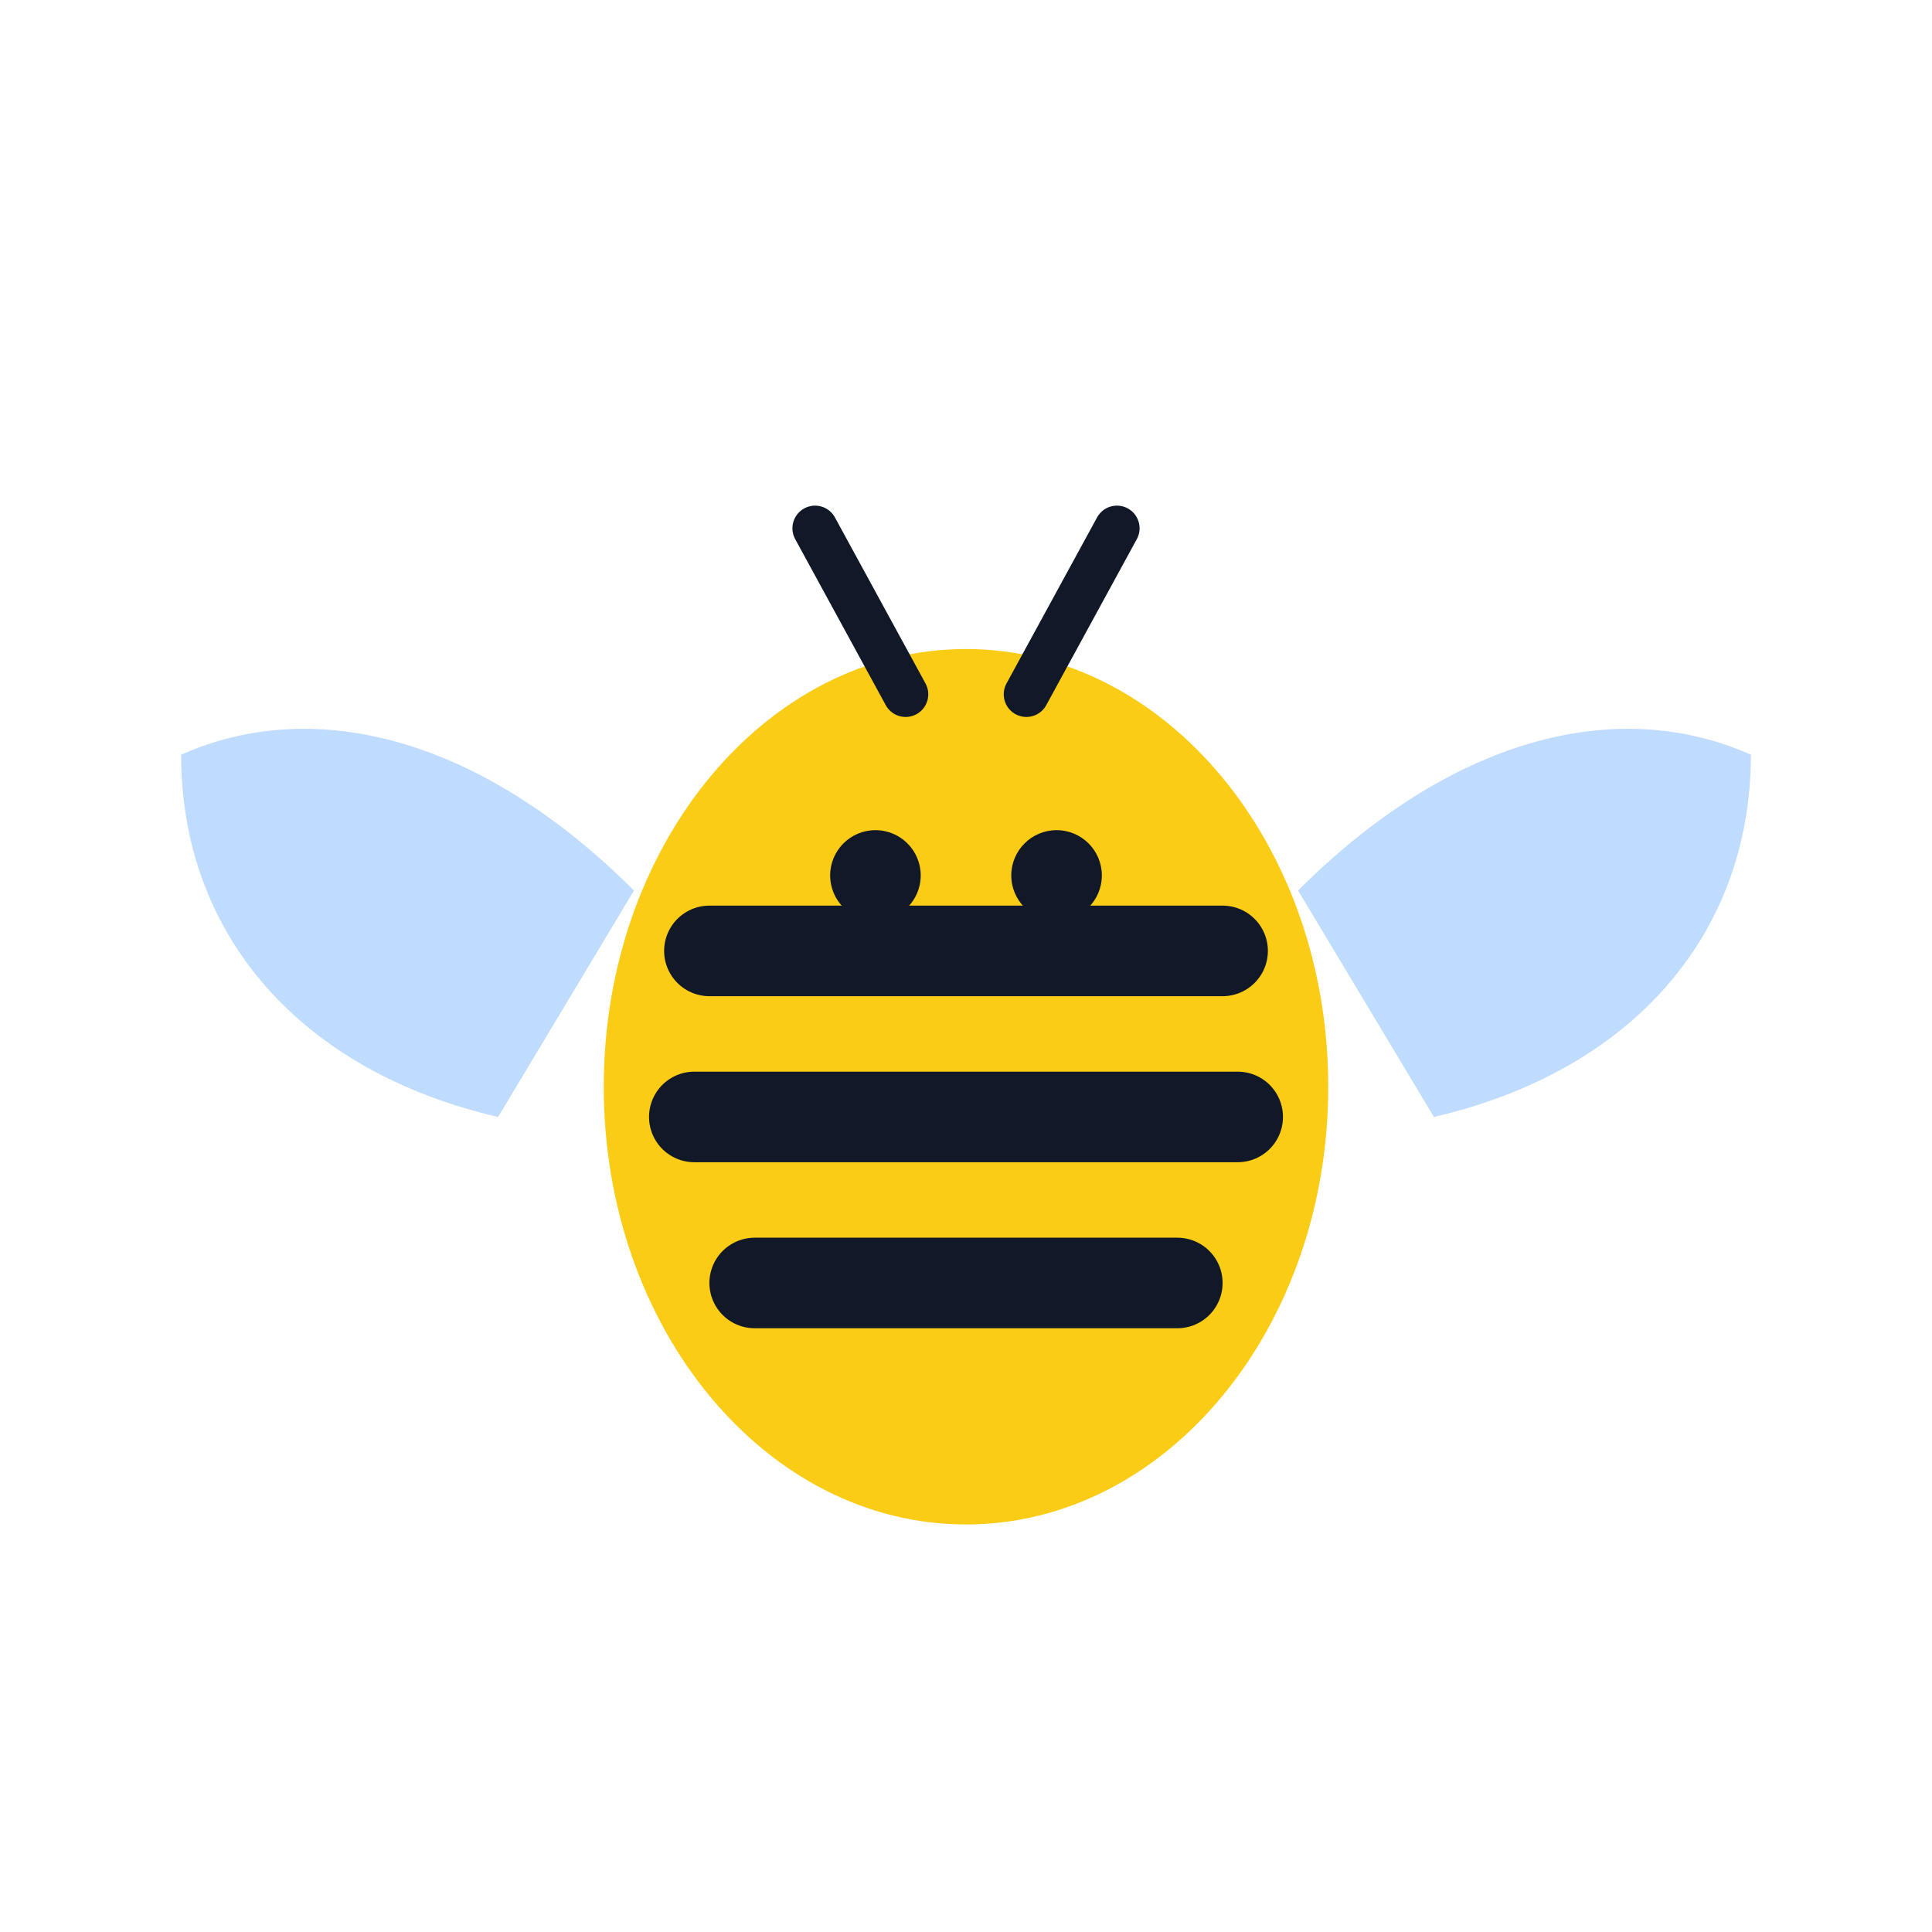
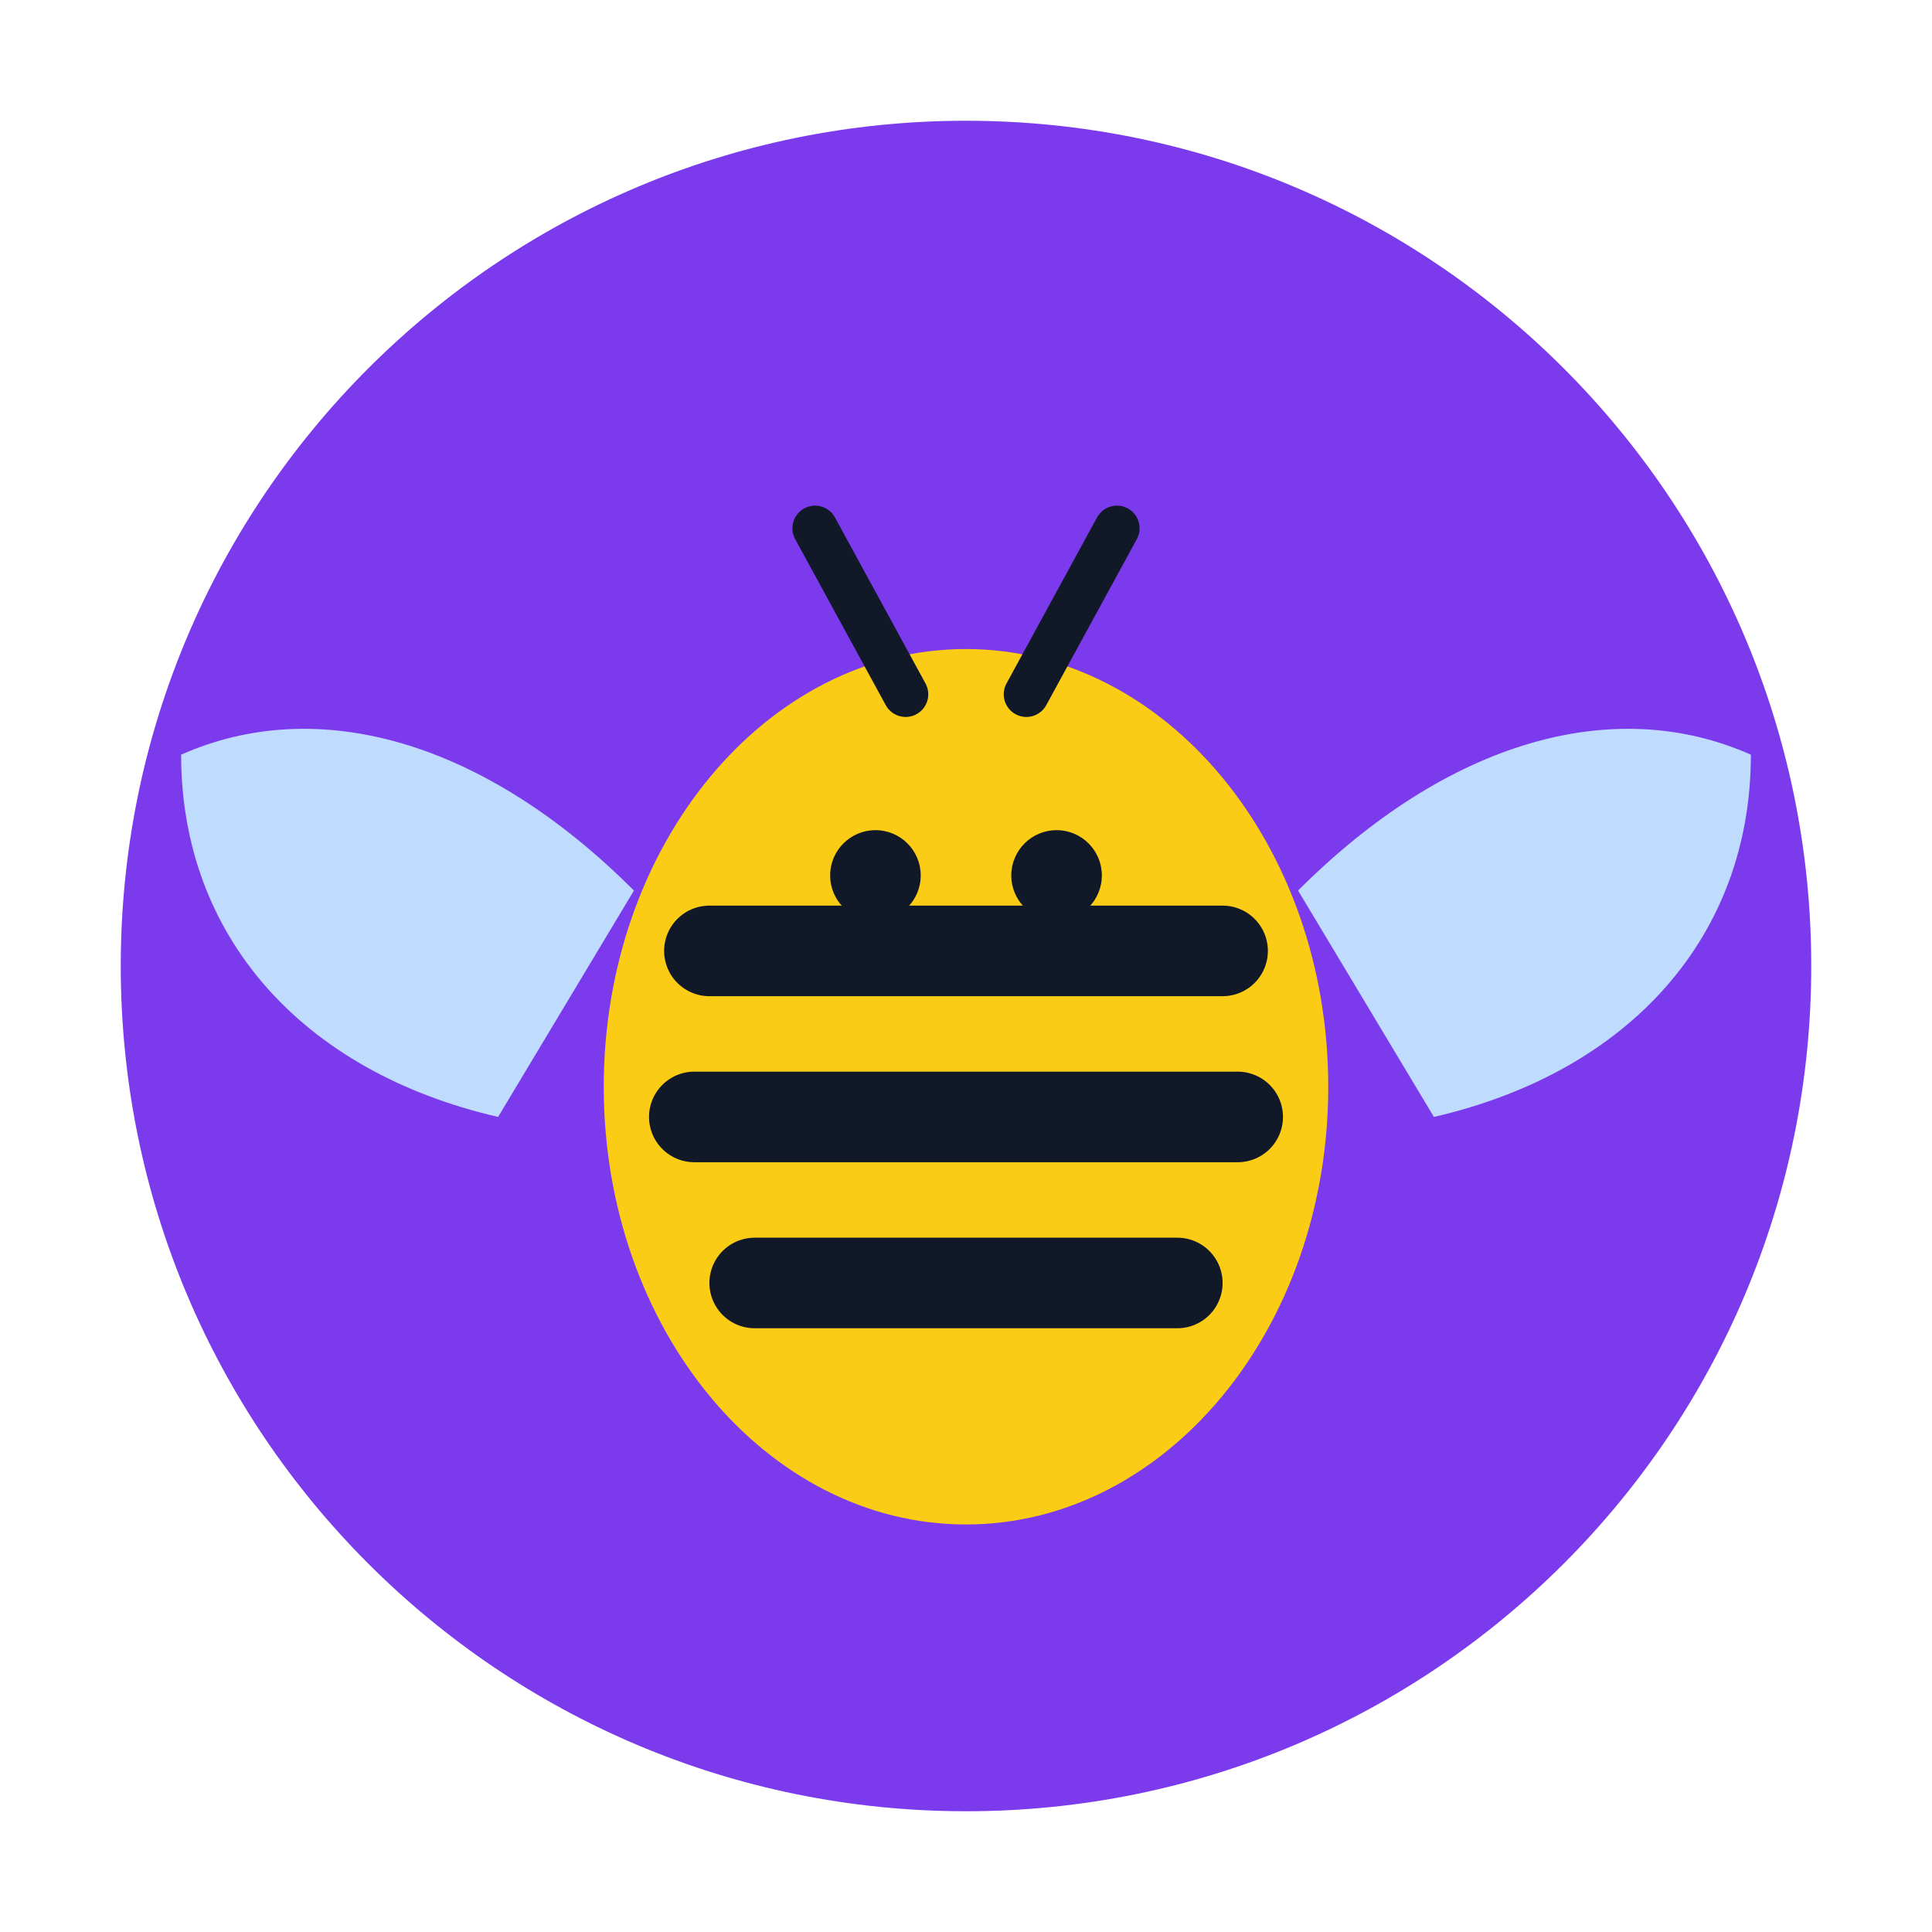
<svg xmlns="http://www.w3.org/2000/svg" viewBox="0 0 256 256" fill="none">
+   <circle cx="128" cy="128" r="112" fill="#7c3aed" />
+   <circle cx="128" cy="128" r="104" fill="#7c3aed" opacity="0.92" />
  <path d="M84 118c-20-20-42-26-60-18 0 24 16 42 42 48ZM172 118c20-20 42-26 60-18 0 24-16 42-42 48Z" fill="#bfdbfe" />
  <ellipse cx="128" cy="144" rx="48" ry="58" fill="#facc15" />
  <path d="M94 126h68M92 148h72M100 170h56" stroke="#111827" stroke-width="12" stroke-linecap="round" />
  <circle cx="116" cy="116" r="6" fill="#111827" />
  <circle cx="140" cy="116" r="6" fill="#111827" />
  <path d="M120 92 108 70M136 92l12-22" stroke="#111827" stroke-width="6" stroke-linecap="round" />
</svg>
